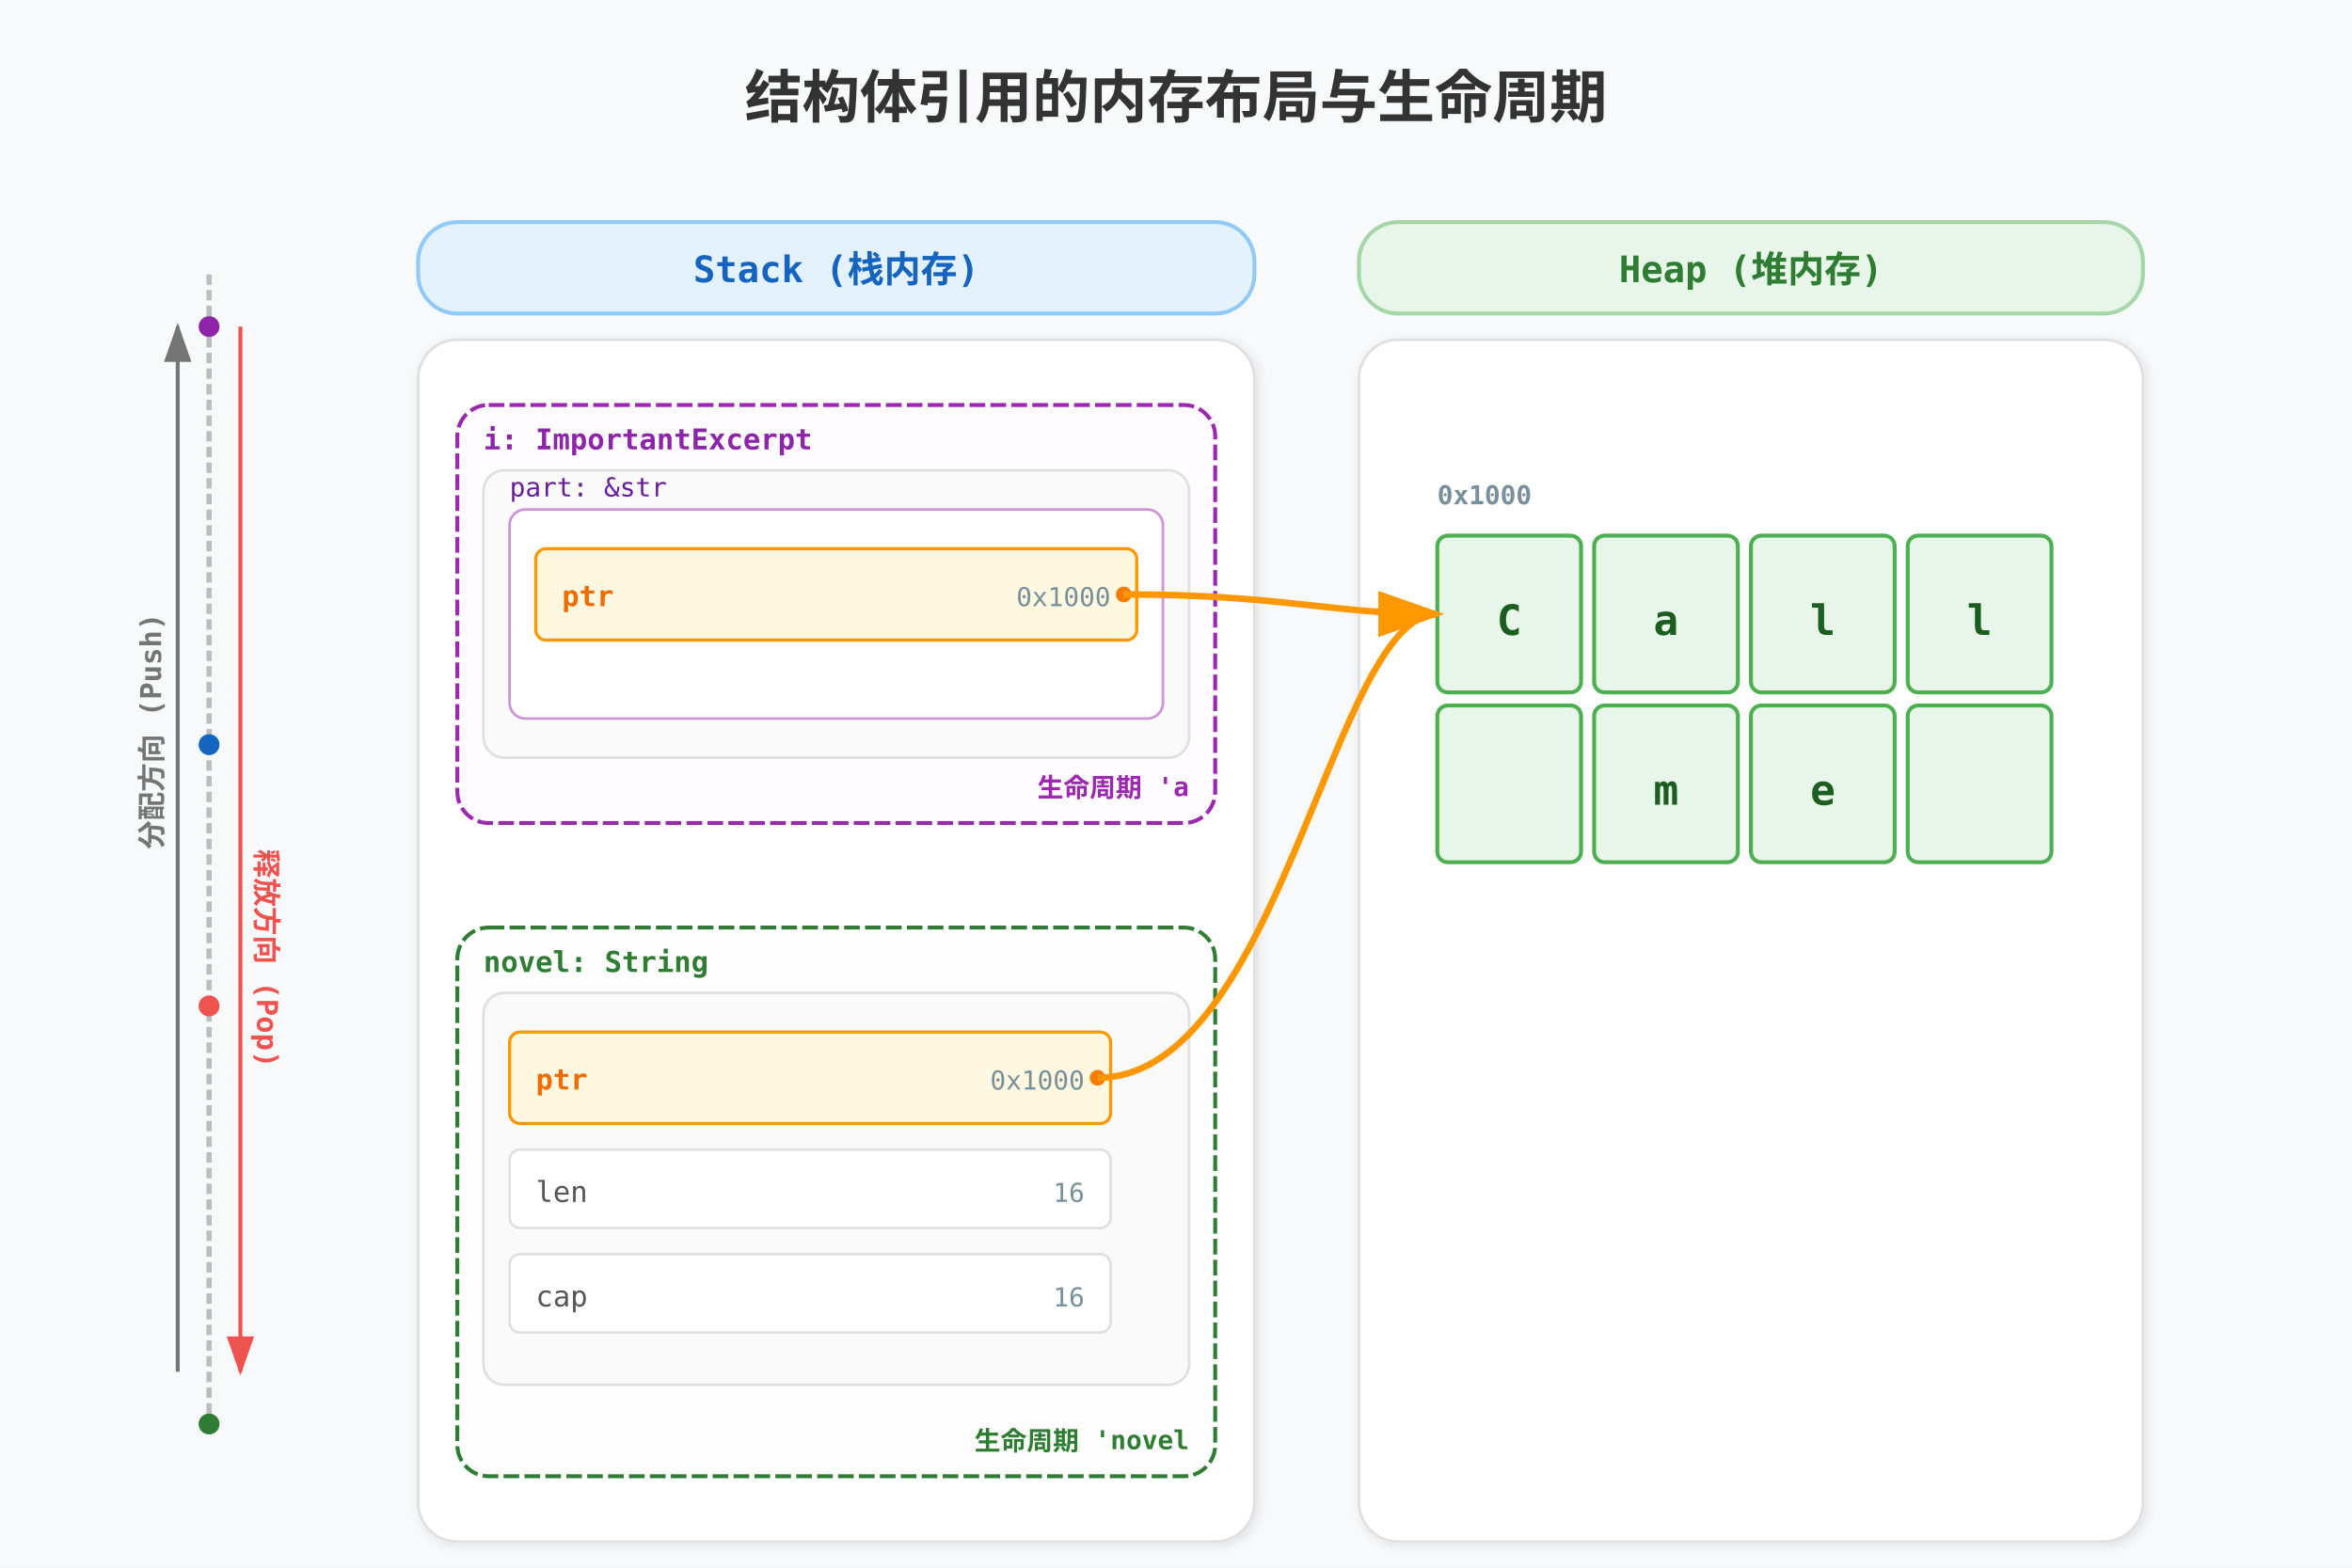
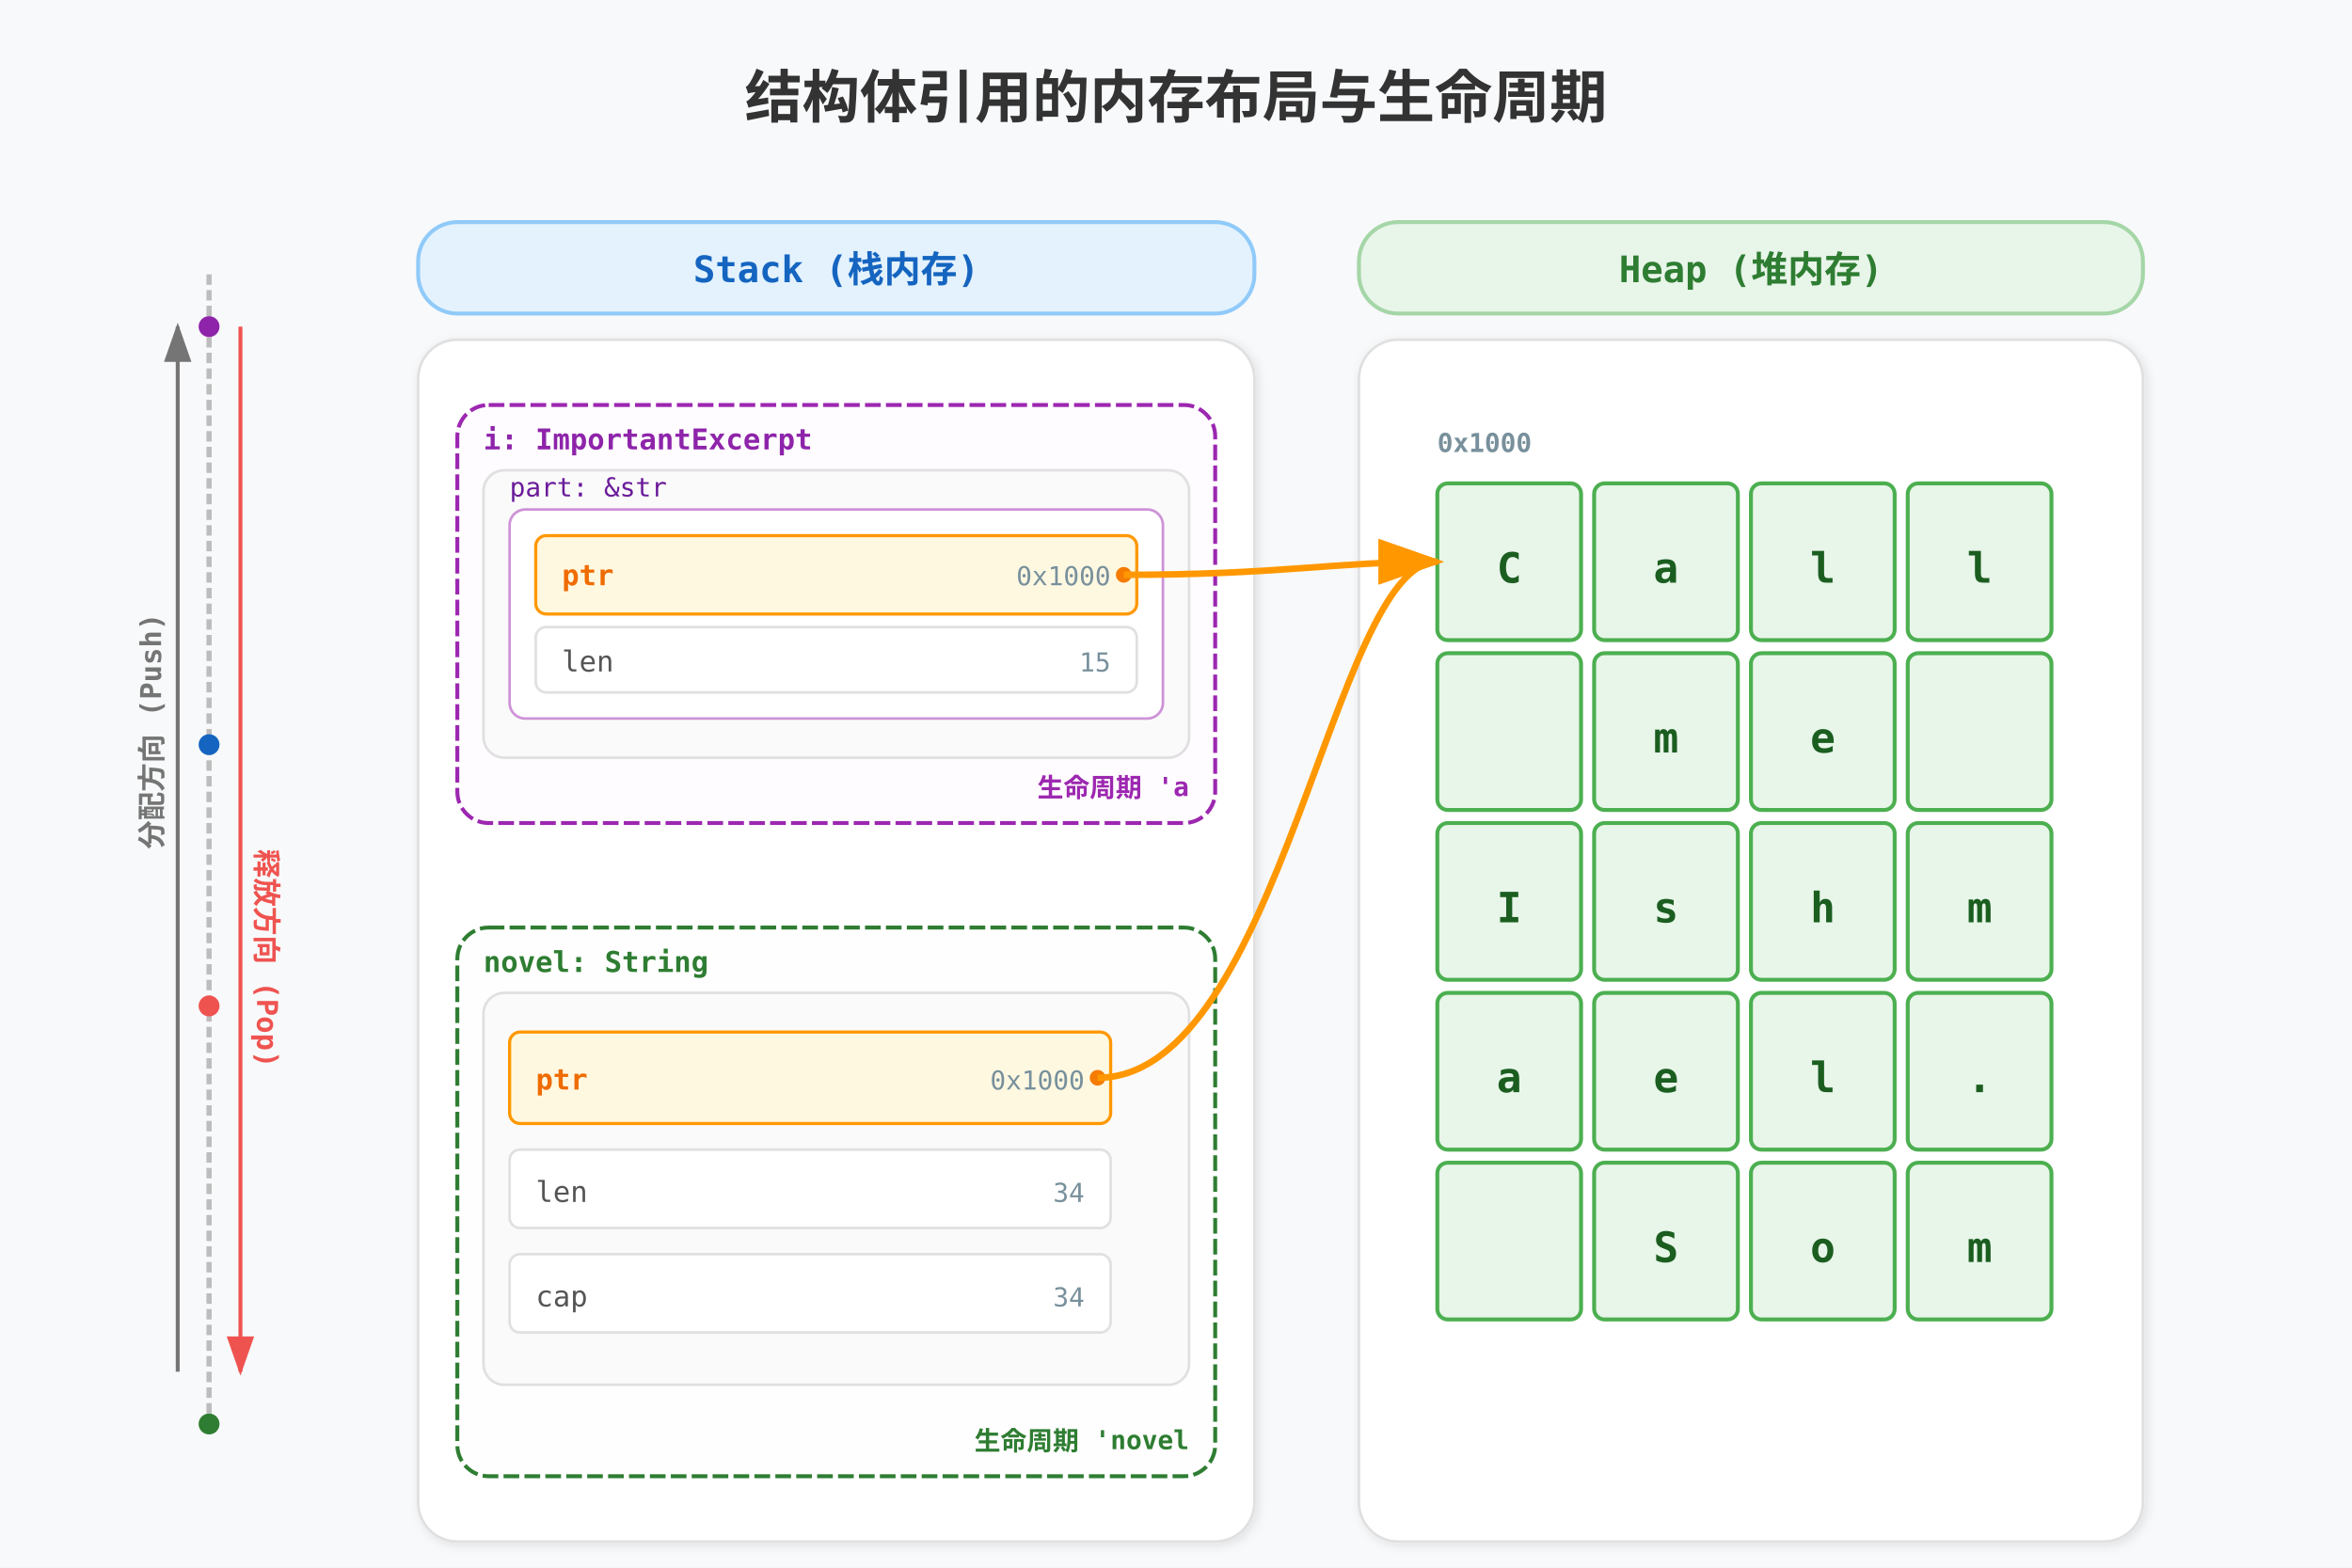
<svg xmlns="http://www.w3.org/2000/svg" width="900" height="600" viewBox="0 0 900 600" shape-rendering="geometricPrecision" text-rendering="geometricPrecision">
  <rect width="900" height="600" fill="#f8f9fa" />
  <defs>
    <marker id="arrowhead-orange" markerWidth="10" markerHeight="7" refX="9" refY="3.5" orient="auto">
      <polygon points="0 0, 10 3.5, 0 7" fill="#ff9800" />
    </marker>
    <marker id="arrowhead-gray" markerWidth="10" markerHeight="7" refX="9" refY="3.5" orient="auto">
      <polygon points="0 0, 10 3.5, 0 7" fill="#757575" />
    </marker>
    <marker id="arrowhead-red" markerWidth="10" markerHeight="7" refX="9" refY="3.5" orient="auto">
      <polygon points="0 0, 10 3.5, 0 7" fill="#ef5350" />
    </marker>
    <filter id="shadow" x="-2%" y="-2%" width="104%" height="104%">
      <feGaussianBlur in="SourceAlpha" stdDeviation="2" />
      <feOffset dx="1" dy="1" result="offsetblur" />
      <feComponentTransfer>
        <feFuncA type="linear" slope="0.1" />
      </feComponentTransfer>
      <feMerge>
        <feMergeNode />
        <feMergeNode in="SourceGraphic" />
      </feMerge>
    </filter>
  </defs>
  <text x="450" y="45" text-anchor="middle" font-family="JetBrains Mono, monospace" font-size="22" font-weight="bold" fill="#333333">结构体引用的内存布局与生命周期</text>
  <g transform="translate(80, 85)">
    <g transform="translate(0, 0)">
      <line x1="0" y1="20" x2="0" y2="460" stroke="#bdbdbd" stroke-width="2" stroke-dasharray="4 2" />
      <path d="M -12 440 L -12 40" fill="none" stroke="#757575" stroke-width="1.5" marker-end="url(#arrowhead-gray)" />
      <text x="-18" y="240" font-family="JetBrains Mono, monospace" font-size="11" fill="#757575" font-weight="bold" transform="rotate(-90 -18,240)">分配方向 (Push)</text>
      <path d="M 12 40 L 12 440" fill="none" stroke="#ef5350" stroke-width="1.5" marker-end="url(#arrowhead-red)" />
      <text x="18" y="240" font-family="JetBrains Mono, monospace" font-size="11" fill="#ef5350" font-weight="bold" transform="rotate(90 18,240)">释放方向 (Pop)</text>
      <circle cx="0" cy="40" r="4" fill="#8e24aa" />
      <circle cx="0" cy="200" r="4" fill="#1565c0" />
      <circle cx="0" cy="300" r="4" fill="#ef5350" />
      <circle cx="0" cy="460" r="4" fill="#2e7d32" />
    </g>
    <g transform="translate(80, 0)">
      <g transform="translate(0, 0)">
        <rect width="320" height="35" rx="15" fill="#e3f2fd" stroke="#90caf9" stroke-width="1.5" />
        <text x="160" y="23" text-anchor="middle" font-family="JetBrains Mono, monospace" font-size="14" font-weight="bold" fill="#1565c0">Stack (栈内存)</text>
        <rect y="45" width="320" height="460" rx="15" fill="#ffffff" stroke="#e0e0e0" stroke-width="1" filter="url(#shadow)" />
        <g transform="translate(15, 70)">
          <rect width="290" height="160" rx="12" fill="#f3e5f5" fill-opacity="0.1" stroke="#9c27b0" stroke-width="1.5" stroke-dasharray="6 2" />
          <text x="280" y="150" text-anchor="end" font-family="JetBrains Mono, monospace" font-size="10" font-weight="bold" fill="#9c27b0">生命周期 'a</text>
          <g transform="translate(10, 25)">
            <text x="0" y="-8" font-family="JetBrains Mono, monospace" font-size="11" font-weight="bold" fill="#8e24aa">i: ImportantExcerpt</text>
            <rect width="270" height="110" rx="8" fill="#fafafa" stroke="#e0e0e0" stroke-width="1" />
            <g transform="translate(10, 15)">
              <text x="0" y="-5" font-family="JetBrains Mono, monospace" font-size="10" fill="#6a1b9a">part: &amp;str</text>
              <rect width="250" height="80" rx="6" fill="#ffffff" stroke="#ce93d8" stroke-width="1" />
-               <g transform="translate(10, 15)">
-                 <rect width="230" height="35" rx="4" fill="#fff8e1" stroke="#ff9800" stroke-width="1.2" />
-                 <text x="10" y="22" font-family="JetBrains Mono, monospace" font-size="11" fill="#ef6c00" font-weight="bold">ptr</text>
-                 <text x="220" y="22" text-anchor="end" font-family="JetBrains Mono, monospace" font-size="10" fill="#78909c">0x1000</text>
-                 <circle id="ptr-i-origin" cx="225" cy="17.5" r="3" fill="#f57c00" />
+               <g transform="translate(10, 10)">
+                 <rect width="230" height="30" rx="4" fill="#fff8e1" stroke="#ff9800" stroke-width="1.2" />
+                 <text x="10" y="19" font-family="JetBrains Mono, monospace" font-size="11" fill="#ef6c00" font-weight="bold">ptr</text>
+                 <text x="220" y="19" text-anchor="end" font-family="JetBrains Mono, monospace" font-size="10" fill="#78909c">0x1000</text>
+                 <circle id="ptr-i-origin" cx="225" cy="15" r="3" fill="#f57c00" />
+               </g>
+               <g transform="translate(10, 45)">
+                 <rect width="230" height="25" rx="4" fill="#ffffff" stroke="#e0e0e0" stroke-width="1" />
+                 <text x="10" y="17" font-family="JetBrains Mono, monospace" font-size="11" fill="#555555">len</text>
+                 <text x="220" y="17" text-anchor="end" font-family="JetBrains Mono, monospace" font-size="10" fill="#78909c">15</text>
              </g>
            </g>
          </g>
        </g>
        <g transform="translate(15, 270)">
          <rect width="290" height="210" rx="12" fill="#e8f5e9" fill-opacity="0.1" stroke="#2e7d32" stroke-width="1.5" stroke-dasharray="6 2" />
          <text x="280" y="200" text-anchor="end" font-family="JetBrains Mono, monospace" font-size="10" font-weight="bold" fill="#2e7d32">生命周期 'novel</text>
          <g transform="translate(10, 25)">
            <text x="0" y="-8" font-family="JetBrains Mono, monospace" font-size="11" font-weight="bold" fill="#2e7d32">novel: String</text>
            <rect width="270" height="150" rx="8" fill="#fafafa" stroke="#e0e0e0" stroke-width="1" />
            <g transform="translate(10, 15)">
              <rect width="230" height="35" rx="4" fill="#fff8e1" stroke="#ff9800" stroke-width="1.2" />
              <text x="10" y="22" font-family="JetBrains Mono, monospace" font-size="11" fill="#ef6c00" font-weight="bold">ptr</text>
              <text x="220" y="22" text-anchor="end" font-family="JetBrains Mono, monospace" font-size="10" fill="#78909c">0x1000</text>
              <circle id="ptr-novel-origin" cx="225" cy="17.5" r="3" fill="#f57c00" />
            </g>
            <g transform="translate(10, 60)">
              <rect width="230" height="30" rx="4" fill="#ffffff" stroke="#e0e0e0" stroke-width="1" />
              <text x="10" y="20" font-family="JetBrains Mono, monospace" font-size="11" fill="#555555">len</text>
-               <text x="220" y="20" text-anchor="end" font-family="JetBrains Mono, monospace" font-size="10" fill="#78909c">16</text>
+               <text x="220" y="20" text-anchor="end" font-family="JetBrains Mono, monospace" font-size="10" fill="#78909c">34</text>
            </g>
            <g transform="translate(10, 100)">
              <rect width="230" height="30" rx="4" fill="#ffffff" stroke="#e0e0e0" stroke-width="1" />
              <text x="10" y="20" font-family="JetBrains Mono, monospace" font-size="11" fill="#555555">cap</text>
-               <text x="220" y="20" text-anchor="end" font-family="JetBrains Mono, monospace" font-size="10" fill="#78909c">16</text>
+               <text x="220" y="20" text-anchor="end" font-family="JetBrains Mono, monospace" font-size="10" fill="#78909c">34</text>
            </g>
          </g>
        </g>
      </g>
      <g transform="translate(360, 0)">
        <rect width="300" height="35" rx="15" fill="#e8f5e9" stroke="#a5d6a7" stroke-width="1.5" />
        <text x="150" y="23" text-anchor="middle" font-family="JetBrains Mono, monospace" font-size="14" font-weight="bold" fill="#2e7d32">Heap (堆内存)</text>
        <rect y="45" width="300" height="460" rx="15" fill="#ffffff" stroke="#e0e0e0" stroke-width="1" filter="url(#shadow)" />
-         <g transform="translate(30, 120)">
+         <g transform="translate(30, 100)">
          <text x="0" y="-12" font-family="JetBrains Mono, monospace" font-size="10" fill="#78909c" font-weight="bold">0x1000</text>
          <g transform="translate(0, 0)">
            <g transform="translate(0, 0)">
-               <rect id="heap-start" width="55" height="60" rx="4" fill="#e8f5e9" stroke="#4caf50" stroke-width="1.5" />
+               <rect width="55" height="60" rx="4" fill="#e8f5e9" stroke="#4caf50" stroke-width="1.5" />
              <text x="27.5" y="38" text-anchor="middle" font-family="JetBrains Mono, monospace" font-size="16" font-weight="bold" fill="#1b5e20">C</text>
            </g>
            <g transform="translate(60, 0)">
              <rect width="55" height="60" rx="4" fill="#e8f5e9" stroke="#4caf50" stroke-width="1.5" />
              <text x="27.5" y="38" text-anchor="middle" font-family="JetBrains Mono, monospace" font-size="16" font-weight="bold" fill="#1b5e20">a</text>
            </g>
            <g transform="translate(120, 0)">
              <rect width="55" height="60" rx="4" fill="#e8f5e9" stroke="#4caf50" stroke-width="1.5" />
              <text x="27.5" y="38" text-anchor="middle" font-family="JetBrains Mono, monospace" font-size="16" font-weight="bold" fill="#1b5e20">l</text>
            </g>
            <g transform="translate(180, 0)">
              <rect width="55" height="60" rx="4" fill="#e8f5e9" stroke="#4caf50" stroke-width="1.5" />
              <text x="27.5" y="38" text-anchor="middle" font-family="JetBrains Mono, monospace" font-size="16" font-weight="bold" fill="#1b5e20">l</text>
            </g>
            <g transform="translate(0, 65)">
              <rect width="55" height="60" rx="4" fill="#e8f5e9" stroke="#4caf50" stroke-width="1.5" />
              <text x="27.5" y="38" text-anchor="middle" font-family="JetBrains Mono, monospace" font-size="16" font-weight="bold" fill="#1b5e20"> </text>
            </g>
            <g transform="translate(60, 65)">
              <rect width="55" height="60" rx="4" fill="#e8f5e9" stroke="#4caf50" stroke-width="1.5" />
              <text x="27.5" y="38" text-anchor="middle" font-family="JetBrains Mono, monospace" font-size="16" font-weight="bold" fill="#1b5e20">m</text>
            </g>
            <g transform="translate(120, 65)">
              <rect width="55" height="60" rx="4" fill="#e8f5e9" stroke="#4caf50" stroke-width="1.5" />
              <text x="27.5" y="38" text-anchor="middle" font-family="JetBrains Mono, monospace" font-size="16" font-weight="bold" fill="#1b5e20">e</text>
            </g>
            <g transform="translate(180, 65)">
              <rect width="55" height="60" rx="4" fill="#e8f5e9" stroke="#4caf50" stroke-width="1.5" />
              <text x="27.5" y="38" text-anchor="middle" font-family="JetBrains Mono, monospace" font-size="16" font-weight="bold" fill="#1b5e20"> </text>
            </g>
+             <g transform="translate(0, 130)">
+               <rect width="55" height="60" rx="4" fill="#e8f5e9" stroke="#4caf50" stroke-width="1.5" />
+               <text x="27.5" y="38" text-anchor="middle" font-family="JetBrains Mono, monospace" font-size="16" font-weight="bold" fill="#1b5e20">I</text>
+             </g>
+             <g transform="translate(60, 130)">
+               <rect width="55" height="60" rx="4" fill="#e8f5e9" stroke="#4caf50" stroke-width="1.5" />
+               <text x="27.5" y="38" text-anchor="middle" font-family="JetBrains Mono, monospace" font-size="16" font-weight="bold" fill="#1b5e20">s</text>
+             </g>
+             <g transform="translate(120, 130)">
+               <rect width="55" height="60" rx="4" fill="#e8f5e9" stroke="#4caf50" stroke-width="1.5" />
+               <text x="27.5" y="38" text-anchor="middle" font-family="JetBrains Mono, monospace" font-size="16" font-weight="bold" fill="#1b5e20">h</text>
+             </g>
+             <g transform="translate(180, 130)">
+               <rect width="55" height="60" rx="4" fill="#e8f5e9" stroke="#4caf50" stroke-width="1.5" />
+               <text x="27.5" y="38" text-anchor="middle" font-family="JetBrains Mono, monospace" font-size="16" font-weight="bold" fill="#1b5e20">m</text>
+             </g>
+             <g transform="translate(0, 195)">
+               <rect width="55" height="60" rx="4" fill="#e8f5e9" stroke="#4caf50" stroke-width="1.5" />
+               <text x="27.5" y="38" text-anchor="middle" font-family="JetBrains Mono, monospace" font-size="16" font-weight="bold" fill="#1b5e20">a</text>
+             </g>
+             <g transform="translate(60, 195)">
+               <rect width="55" height="60" rx="4" fill="#e8f5e9" stroke="#4caf50" stroke-width="1.5" />
+               <text x="27.5" y="38" text-anchor="middle" font-family="JetBrains Mono, monospace" font-size="16" font-weight="bold" fill="#1b5e20">e</text>
+             </g>
+             <g transform="translate(120, 195)">
+               <rect width="55" height="60" rx="4" fill="#e8f5e9" stroke="#4caf50" stroke-width="1.5" />
+               <text x="27.5" y="38" text-anchor="middle" font-family="JetBrains Mono, monospace" font-size="16" font-weight="bold" fill="#1b5e20">l</text>
+             </g>
+             <g transform="translate(180, 195)">
+               <rect width="55" height="60" rx="4" fill="#e8f5e9" stroke="#4caf50" stroke-width="1.5" />
+               <text x="27.5" y="38" text-anchor="middle" font-family="JetBrains Mono, monospace" font-size="16" font-weight="bold" fill="#1b5e20">.</text>
+             </g>
+             <g transform="translate(0, 260)">
+               <rect width="55" height="60" rx="4" fill="#e8f5e9" stroke="#4caf50" stroke-width="1.5" />
+               <text x="27.5" y="38" text-anchor="middle" font-family="JetBrains Mono, monospace" font-size="16" font-weight="bold" fill="#1b5e20"> </text>
+             </g>
+             <g transform="translate(60, 260)">
+               <rect width="55" height="60" rx="4" fill="#e8f5e9" stroke="#4caf50" stroke-width="1.5" />
+               <text x="27.5" y="38" text-anchor="middle" font-family="JetBrains Mono, monospace" font-size="16" font-weight="bold" fill="#1b5e20">S</text>
+             </g>
+             <g transform="translate(120, 260)">
+               <rect width="55" height="60" rx="4" fill="#e8f5e9" stroke="#4caf50" stroke-width="1.5" />
+               <text x="27.5" y="38" text-anchor="middle" font-family="JetBrains Mono, monospace" font-size="16" font-weight="bold" fill="#1b5e20">o</text>
+             </g>
+             <g transform="translate(180, 260)">
+               <rect width="55" height="60" rx="4" fill="#e8f5e9" stroke="#4caf50" stroke-width="1.5" />
+               <text x="27.5" y="38" text-anchor="middle" font-family="JetBrains Mono, monospace" font-size="16" font-weight="bold" fill="#1b5e20">m</text>
+             </g>
          </g>
        </g>
      </g>
-       <path d="M 270 142.5 C 330 142.5, 350 150, 390 150" fill="none" stroke="#ff9800" stroke-width="2.5" marker-end="url(#arrowhead-orange)" />
-       <path d="M 260 327.5 C 330 327.5, 350 150, 390 150" fill="none" stroke="#ff9800" stroke-width="2.5" marker-end="url(#arrowhead-orange)" />
+       <path d="M 270 135 C 330 135, 350 130, 390 130" fill="none" stroke="#ff9800" stroke-width="2.5" marker-end="url(#arrowhead-orange)" />
+       <path d="M 260 327.5 C 330 327.5, 350 130, 390 130" fill="none" stroke="#ff9800" stroke-width="2.5" marker-end="url(#arrowhead-orange)" />
    </g>
  </g>
</svg>
